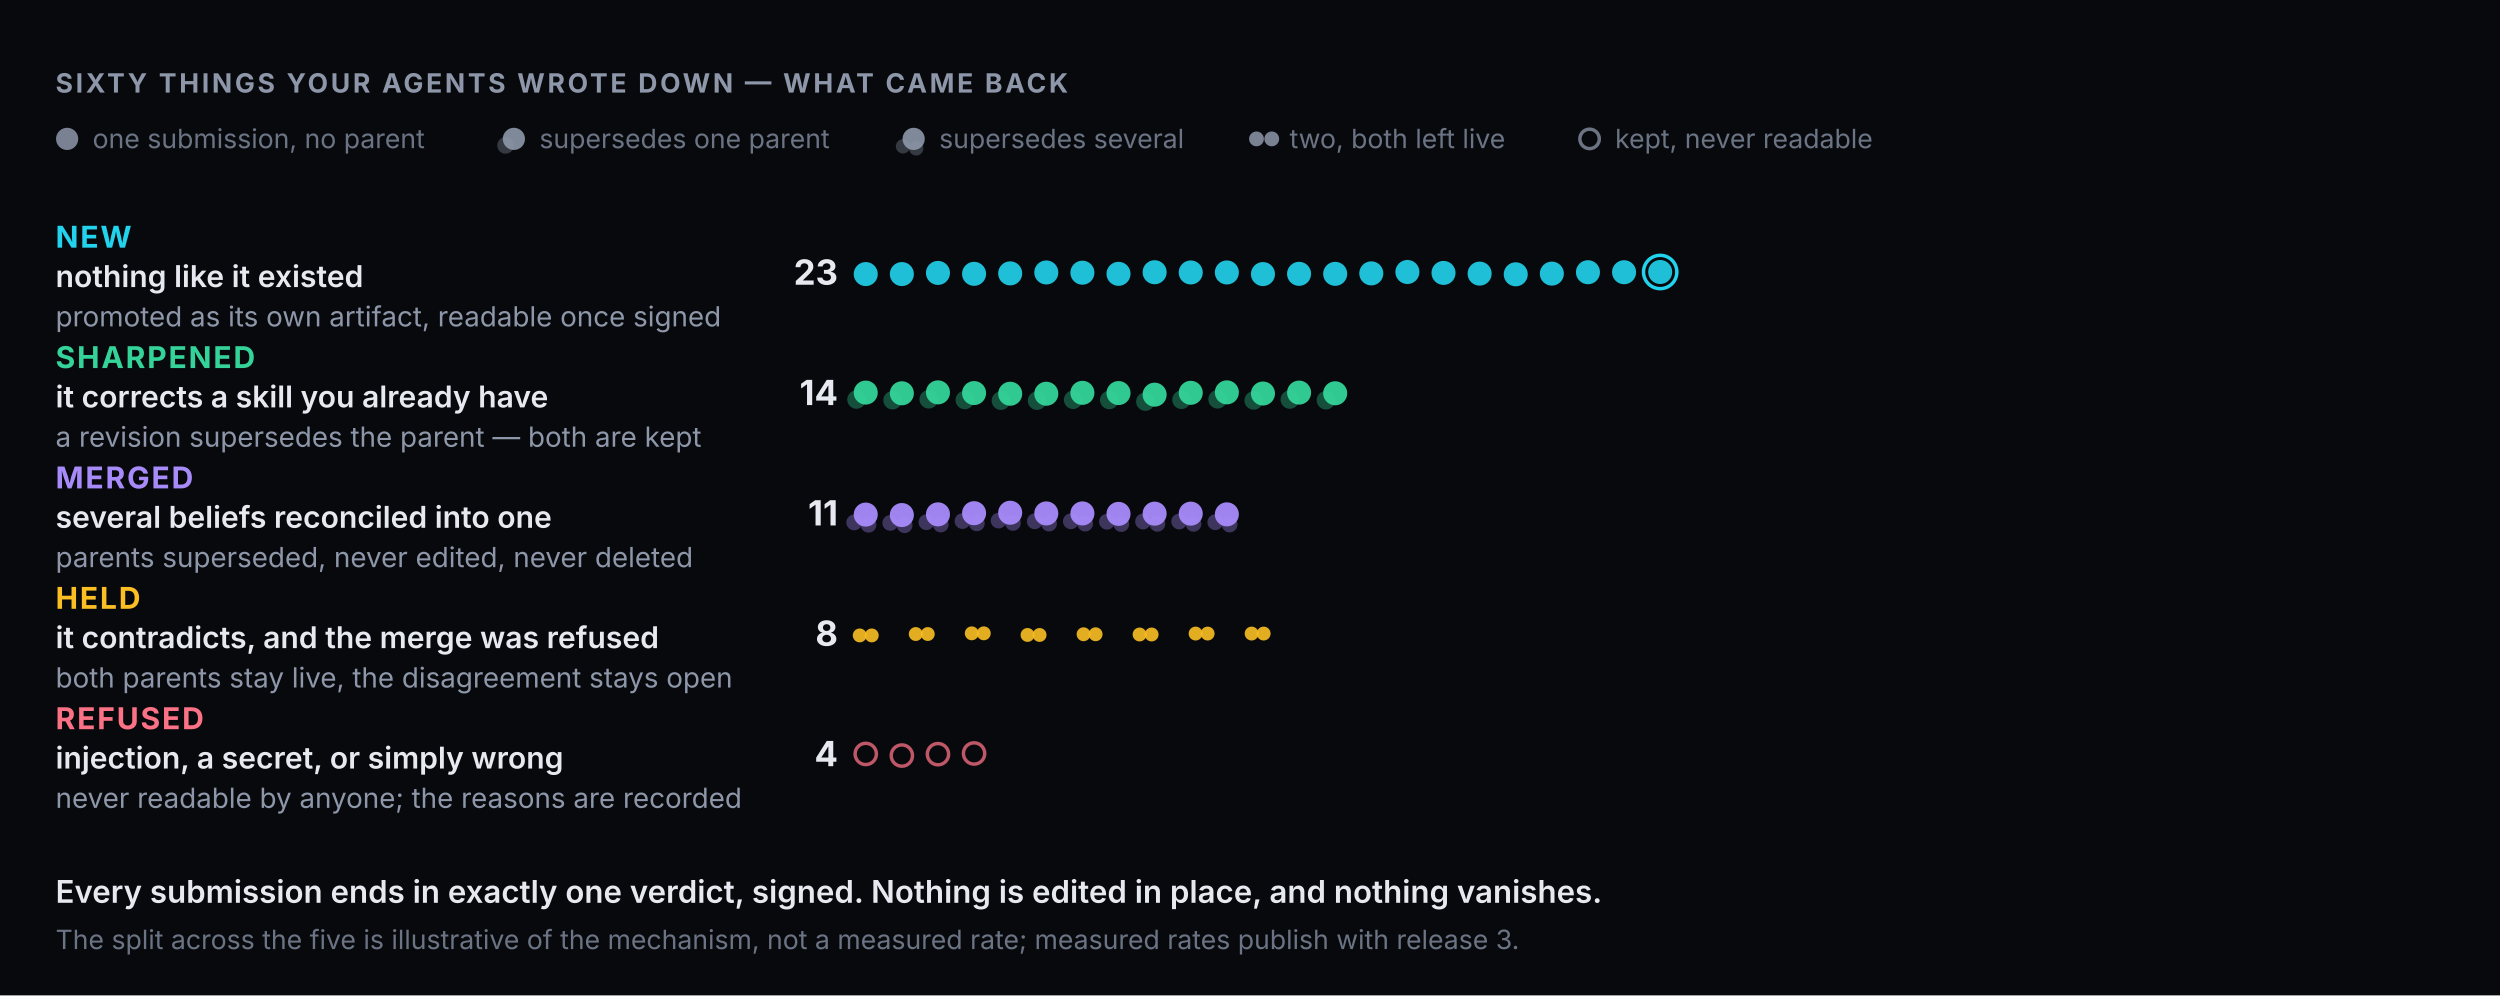
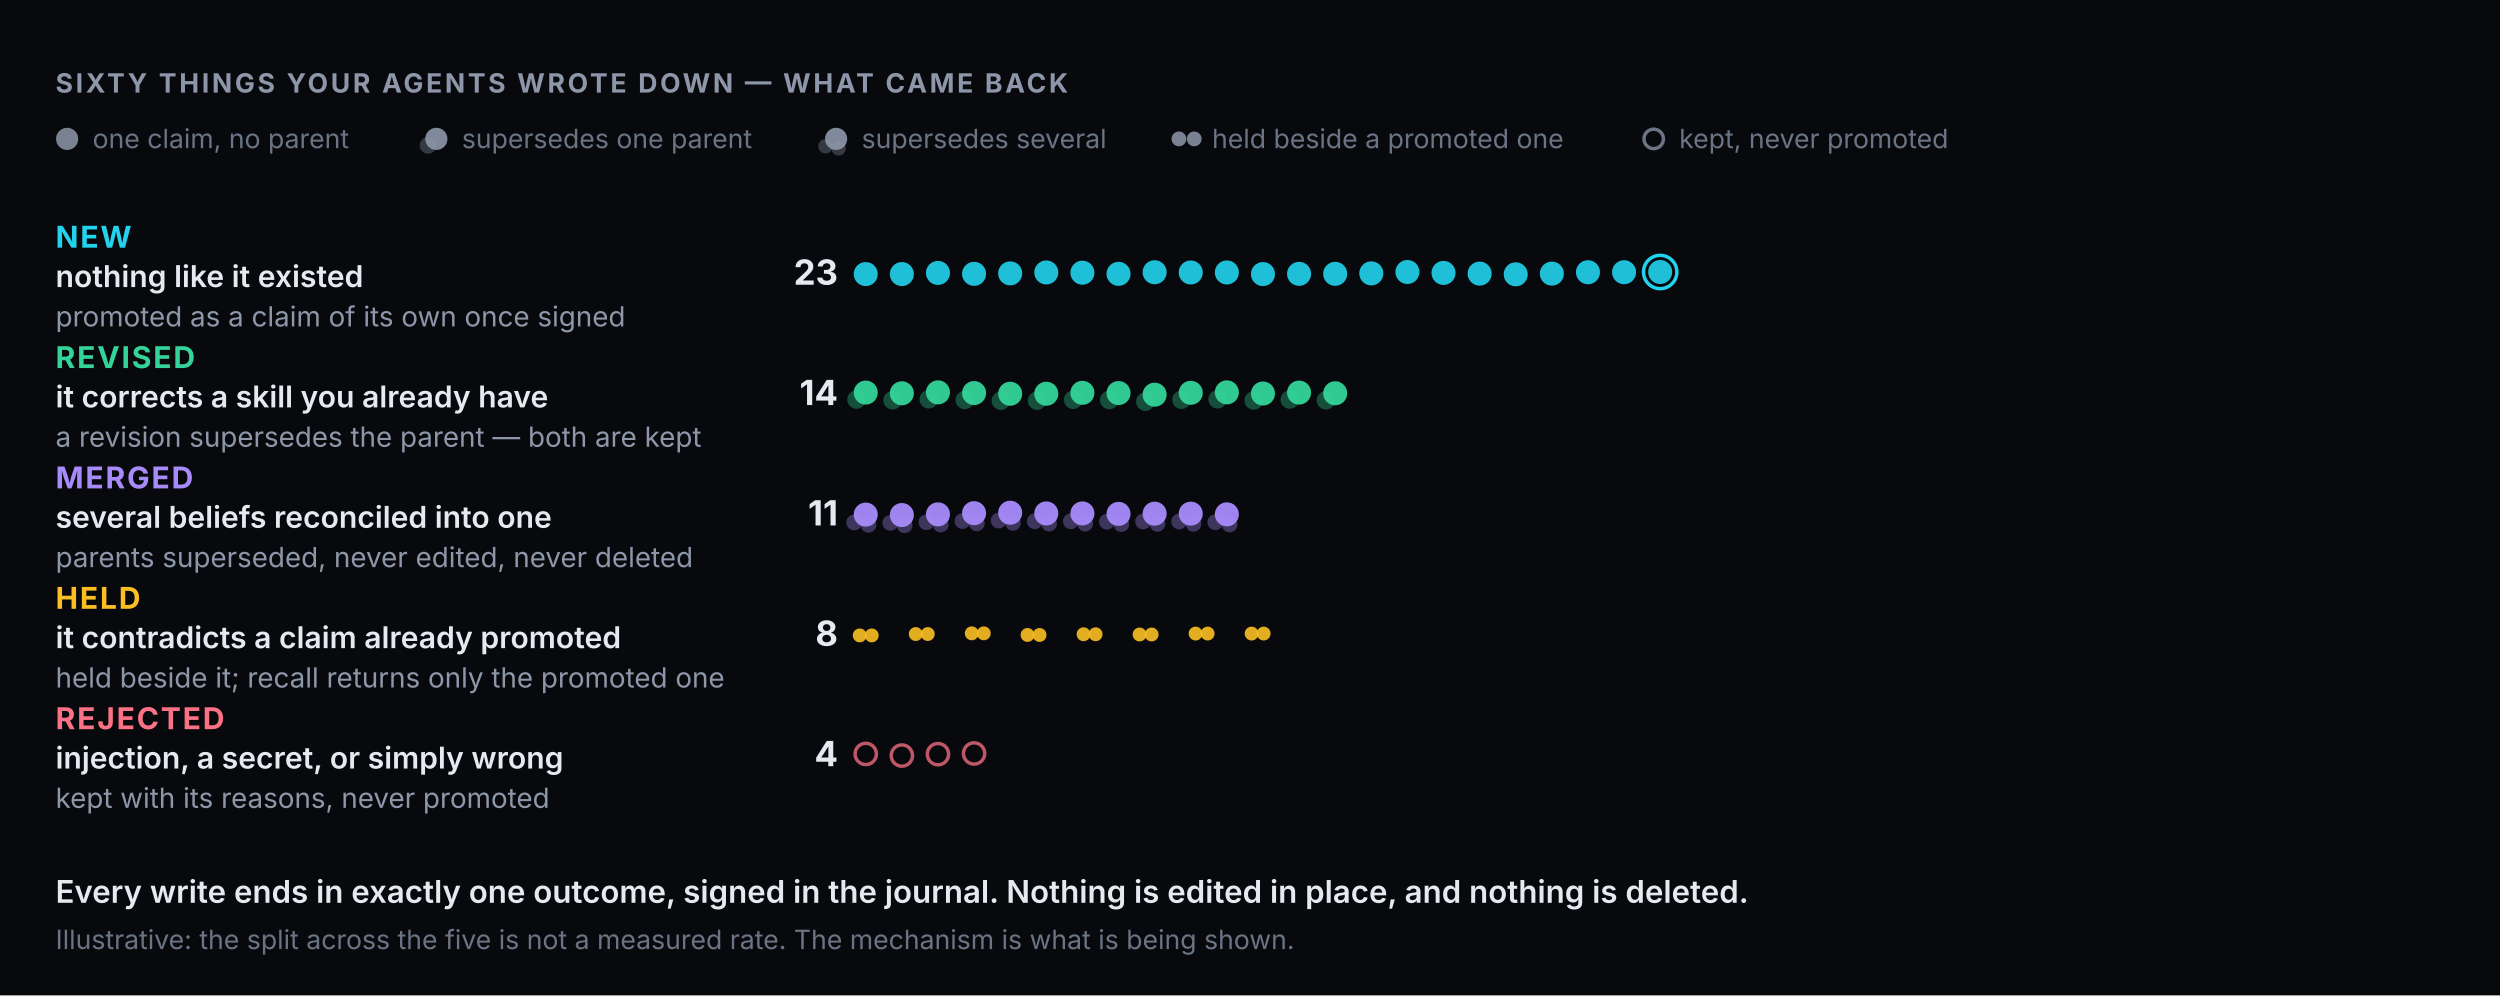
<svg xmlns="http://www.w3.org/2000/svg" viewBox="0 0 1080 430" width="1080" height="430" role="img" aria-labelledby="t d" font-family="ui-sans-serif, system-ui, -apple-system, 'Segoe UI', Inter, sans-serif">
  <defs>
    <style>
    .eyebrow { font-size:11.5px; font-weight:700; letter-spacing:.1em; fill:#8d97a9; }
    .vn   { font-size:13px; font-weight:700; letter-spacing:.06em; }
    .vc   { font-size:15px; font-weight:700; fill:#e6e9ef; }
    .vh   { font-size:13px; font-weight:600; fill:#e6e9ef; }
    .vt   { font-size:12px; fill:#8d97a9; }
    .foot { font-size:13.5px; font-weight:600; fill:#e6e9ef; }
    .cav  { font-size:11.5px; fill:#6b7484; }

    /* A reader who asks the OS for less motion gets the static figure. The only
-        motion is one ring on the newest submission; the figure reads standing still. */
+        motion is one ring on the newest arrival; the figure reads standing still. */
    @media (prefers-reduced-motion: reduce) { .mover { display:none; } }
  </style>
    <linearGradient id="rule" x1="0" y1="0" x2="1" y2="0">
      <stop offset="0" stop-color="#1e2430" stop-opacity="0" />
      <stop offset=".08" stop-color="#232b39" stop-opacity="1" />
      <stop offset=".92" stop-color="#232b39" stop-opacity="1" />
      <stop offset="1" stop-color="#1e2430" stop-opacity="0" />
    </linearGradient>
    <filter id="soft" x="-80%" y="-80%" width="260%" height="260%">
      <feGaussianBlur stdDeviation="2.6" result="b" />
      <feMerge>
        <feMergeNode in="b" />
        <feMergeNode in="SourceGraphic" />
      </feMerge>
    </filter>
  </defs>
  <rect width="1080" height="430" fill="#08090c" />
  <text class="eyebrow" x="24" y="40">SIXTY THINGS YOUR AGENTS WROTE DOWN — WHAT CAME BACK</text>
  <circle cx="29" cy="60" r="4.8" fill="#8d97a9" fill-opacity=".85" />
-   <text class="cav" x="40" y="64">one submission, no parent</text>
-   <circle cx="218.4" cy="62.8" r="3.6" fill="#8d97a9" fill-opacity=".34" />
-   <circle cx="222" cy="60" r="4.8" fill="#8d97a9" fill-opacity=".9" />
-   <text class="cav" x="233" y="64">supersedes one parent</text>
-   <circle cx="390.1" cy="63.2" r="3.1" fill="#8d97a9" fill-opacity=".34" />
-   <circle cx="395.8" cy="64.1" r="3.1" fill="#8d97a9" fill-opacity=".34" />
-   <circle cx="394.7" cy="60" r="4.8" fill="#8d97a9" fill-opacity=".9" />
-   <text class="cav" x="405.7" y="64">supersedes several</text>
-   <circle cx="542.8" cy="60" r="3.2" fill="#8d97a9" fill-opacity=".85" />
-   <circle cx="549.4" cy="60" r="3.2" fill="#8d97a9" fill-opacity=".85" />
-   <text class="cav" x="557.1" y="64">two, both left live</text>
-   <circle cx="686.7" cy="60" r="4.2" fill="none" stroke="#8d97a9" stroke-width="1.5" stroke-opacity=".75" />
-   <text class="cav" x="697.7" y="64">kept, never readable</text>
+   <text class="cav" x="40" y="64">one claim, no parent</text>
+   <circle cx="184.9" cy="62.8" r="3.6" fill="#8d97a9" fill-opacity=".34" />
+   <circle cx="188.5" cy="60" r="4.8" fill="#8d97a9" fill-opacity=".9" />
+   <text class="cav" x="199.5" y="64">supersedes one parent</text>
+   <circle cx="356.6" cy="63.2" r="3.1" fill="#8d97a9" fill-opacity=".34" />
+   <circle cx="362.3" cy="64.1" r="3.1" fill="#8d97a9" fill-opacity=".34" />
+   <circle cx="361.2" cy="60" r="4.8" fill="#8d97a9" fill-opacity=".9" />
+   <text class="cav" x="372.2" y="64">supersedes several</text>
+   <circle cx="509.3" cy="60" r="3.2" fill="#8d97a9" fill-opacity=".85" />
+   <circle cx="515.9" cy="60" r="3.2" fill="#8d97a9" fill-opacity=".85" />
+   <text class="cav" x="523.6" y="64">held beside a promoted one</text>
+   <circle cx="714.4" cy="60" r="4.2" fill="none" stroke="#8d97a9" stroke-width="1.5" stroke-opacity=".75" />
+   <text class="cav" x="725.4" y="64">kept, never promoted</text>
  <path d="M 24 76 L 1056 76" stroke="url(#rule)" stroke-width="1" fill="none" />
  <text class="vn" x="24" y="107" fill="#22d3ee">NEW</text>
  <text class="vh" x="24" y="124">nothing like it existed</text>
-   <text class="vt" x="24" y="141">promoted as its own artifact, readable once signed</text>
+   <text class="vt" x="24" y="141">promoted as a claim of its own once signed</text>
  <text class="vc" x="362" y="123" text-anchor="end" fill="#22d3ee">23</text>
  <circle cx="374.0" cy="118.4" r="5.2" fill="#22d3ee" fill-opacity=".9" />
  <circle cx="389.6" cy="118.4" r="5.2" fill="#22d3ee" fill-opacity=".9" />
  <circle cx="405.2" cy="117.9" r="5.2" fill="#22d3ee" fill-opacity=".9" />
  <circle cx="420.8" cy="118.3" r="5.2" fill="#22d3ee" fill-opacity=".9" />
  <circle cx="436.4" cy="118.1" r="5.2" fill="#22d3ee" fill-opacity=".9" />
  <circle cx="452.0" cy="117.7" r="5.2" fill="#22d3ee" fill-opacity=".9" />
  <circle cx="467.6" cy="117.8" r="5.2" fill="#22d3ee" fill-opacity=".9" />
  <circle cx="483.2" cy="118.3" r="5.2" fill="#22d3ee" fill-opacity=".9" />
  <circle cx="498.8" cy="117.6" r="5.2" fill="#22d3ee" fill-opacity=".9" />
  <circle cx="514.4" cy="117.7" r="5.2" fill="#22d3ee" fill-opacity=".9" />
  <circle cx="530.0" cy="117.7" r="5.2" fill="#22d3ee" fill-opacity=".9" />
  <circle cx="545.6" cy="118.4" r="5.2" fill="#22d3ee" fill-opacity=".9" />
  <circle cx="561.2" cy="118.3" r="5.2" fill="#22d3ee" fill-opacity=".9" />
  <circle cx="576.8" cy="118.3" r="5.2" fill="#22d3ee" fill-opacity=".9" />
  <circle cx="592.4" cy="118.1" r="5.2" fill="#22d3ee" fill-opacity=".9" />
  <circle cx="608.0" cy="117.5" r="5.2" fill="#22d3ee" fill-opacity=".9" />
  <circle cx="623.6" cy="117.9" r="5.2" fill="#22d3ee" fill-opacity=".9" />
  <circle cx="639.2" cy="118.2" r="5.2" fill="#22d3ee" fill-opacity=".9" />
  <circle cx="654.8" cy="118.5" r="5.2" fill="#22d3ee" fill-opacity=".9" />
  <circle cx="670.4" cy="118.2" r="5.2" fill="#22d3ee" fill-opacity=".9" />
  <circle cx="686.0" cy="117.6" r="5.2" fill="#22d3ee" fill-opacity=".9" />
  <circle cx="701.6" cy="117.6" r="5.2" fill="#22d3ee" fill-opacity=".9" />
  <circle cx="717.2" cy="117.5" r="5.2" fill="#22d3ee" fill-opacity=".9" />
-   <text class="vn" x="24" y="159" fill="#34d399">SHARPENED</text>
+   <text class="vn" x="24" y="159" fill="#34d399">REVISED</text>
  <text class="vh" x="24" y="176">it corrects a skill you already have</text>
  <text class="vt" x="24" y="193">a revision supersedes the parent — both are kept</text>
  <text class="vc" x="362" y="175" text-anchor="end" fill="#34d399">14</text>
  <circle cx="370.0" cy="172.6" r="4" fill="#34d399" fill-opacity=".34" />
  <circle cx="374.0" cy="169.6" r="5.2" fill="#34d399" fill-opacity=".95" />
  <circle cx="385.6" cy="172.9" r="4" fill="#34d399" fill-opacity=".34" />
  <circle cx="389.6" cy="169.9" r="5.2" fill="#34d399" fill-opacity=".95" />
  <circle cx="401.2" cy="172.5" r="4" fill="#34d399" fill-opacity=".34" />
  <circle cx="405.2" cy="169.5" r="5.2" fill="#34d399" fill-opacity=".95" />
  <circle cx="416.8" cy="172.8" r="4" fill="#34d399" fill-opacity=".34" />
  <circle cx="420.8" cy="169.8" r="5.2" fill="#34d399" fill-opacity=".95" />
  <circle cx="432.4" cy="173.1" r="4" fill="#34d399" fill-opacity=".34" />
  <circle cx="436.4" cy="170.1" r="5.2" fill="#34d399" fill-opacity=".95" />
  <circle cx="448.0" cy="173.1" r="4" fill="#34d399" fill-opacity=".34" />
  <circle cx="452.0" cy="170.1" r="5.2" fill="#34d399" fill-opacity=".95" />
  <circle cx="463.6" cy="172.7" r="4" fill="#34d399" fill-opacity=".34" />
  <circle cx="467.6" cy="169.7" r="5.2" fill="#34d399" fill-opacity=".95" />
  <circle cx="479.2" cy="172.8" r="4" fill="#34d399" fill-opacity=".34" />
  <circle cx="483.2" cy="169.8" r="5.2" fill="#34d399" fill-opacity=".95" />
  <circle cx="494.8" cy="173.5" r="4" fill="#34d399" fill-opacity=".34" />
  <circle cx="498.8" cy="170.5" r="5.2" fill="#34d399" fill-opacity=".95" />
  <circle cx="510.4" cy="172.7" r="4" fill="#34d399" fill-opacity=".34" />
  <circle cx="514.4" cy="169.7" r="5.2" fill="#34d399" fill-opacity=".95" />
  <circle cx="526.0" cy="172.5" r="4" fill="#34d399" fill-opacity=".34" />
  <circle cx="530.0" cy="169.5" r="5.2" fill="#34d399" fill-opacity=".95" />
  <circle cx="541.6" cy="173.0" r="4" fill="#34d399" fill-opacity=".34" />
  <circle cx="545.6" cy="170.0" r="5.2" fill="#34d399" fill-opacity=".95" />
  <circle cx="557.2" cy="172.6" r="4" fill="#34d399" fill-opacity=".34" />
  <circle cx="561.2" cy="169.6" r="5.2" fill="#34d399" fill-opacity=".95" />
  <circle cx="572.8" cy="172.9" r="4" fill="#34d399" fill-opacity=".34" />
  <circle cx="576.8" cy="169.9" r="5.2" fill="#34d399" fill-opacity=".95" />
  <text class="vn" x="24" y="211" fill="#a78bfa">MERGED</text>
  <text class="vh" x="24" y="228">several beliefs reconciled into one</text>
  <text class="vt" x="24" y="245">parents superseded, never edited, never deleted</text>
  <text class="vc" x="362" y="227" text-anchor="end" fill="#a78bfa">11</text>
  <circle cx="369.0" cy="225.7" r="3.4" fill="#a78bfa" fill-opacity=".34" />
  <circle cx="375.2" cy="226.7" r="3.4" fill="#a78bfa" fill-opacity=".34" />
  <circle cx="374.0" cy="222.3" r="5.2" fill="#a78bfa" fill-opacity=".95" />
  <circle cx="384.6" cy="225.9" r="3.4" fill="#a78bfa" fill-opacity=".34" />
  <circle cx="390.8" cy="226.9" r="3.4" fill="#a78bfa" fill-opacity=".34" />
  <circle cx="389.6" cy="222.5" r="5.2" fill="#a78bfa" fill-opacity=".95" />
  <circle cx="400.2" cy="225.6" r="3.4" fill="#a78bfa" fill-opacity=".34" />
  <circle cx="406.4" cy="226.6" r="3.4" fill="#a78bfa" fill-opacity=".34" />
  <circle cx="405.2" cy="222.2" r="5.2" fill="#a78bfa" fill-opacity=".95" />
  <circle cx="415.8" cy="225.1" r="3.4" fill="#a78bfa" fill-opacity=".34" />
  <circle cx="422.0" cy="226.1" r="3.4" fill="#a78bfa" fill-opacity=".34" />
  <circle cx="420.8" cy="221.7" r="5.2" fill="#a78bfa" fill-opacity=".95" />
  <circle cx="431.4" cy="224.9" r="3.4" fill="#a78bfa" fill-opacity=".34" />
  <circle cx="437.6" cy="225.9" r="3.4" fill="#a78bfa" fill-opacity=".34" />
  <circle cx="436.4" cy="221.5" r="5.2" fill="#a78bfa" fill-opacity=".95" />
  <circle cx="447.0" cy="225.2" r="3.4" fill="#a78bfa" fill-opacity=".34" />
  <circle cx="453.2" cy="226.2" r="3.4" fill="#a78bfa" fill-opacity=".34" />
  <circle cx="452.0" cy="221.8" r="5.2" fill="#a78bfa" fill-opacity=".95" />
  <circle cx="462.6" cy="225.2" r="3.4" fill="#a78bfa" fill-opacity=".34" />
  <circle cx="468.8" cy="226.2" r="3.4" fill="#a78bfa" fill-opacity=".34" />
  <circle cx="467.6" cy="221.8" r="5.2" fill="#a78bfa" fill-opacity=".95" />
  <circle cx="478.2" cy="225.4" r="3.4" fill="#a78bfa" fill-opacity=".34" />
  <circle cx="484.4" cy="226.4" r="3.4" fill="#a78bfa" fill-opacity=".34" />
  <circle cx="483.2" cy="222.0" r="5.2" fill="#a78bfa" fill-opacity=".95" />
  <circle cx="493.8" cy="225.3" r="3.4" fill="#a78bfa" fill-opacity=".34" />
  <circle cx="500.0" cy="226.3" r="3.4" fill="#a78bfa" fill-opacity=".34" />
  <circle cx="498.8" cy="221.9" r="5.2" fill="#a78bfa" fill-opacity=".95" />
  <circle cx="509.4" cy="225.3" r="3.4" fill="#a78bfa" fill-opacity=".34" />
  <circle cx="515.6" cy="226.3" r="3.4" fill="#a78bfa" fill-opacity=".34" />
  <circle cx="514.4" cy="221.9" r="5.2" fill="#a78bfa" fill-opacity=".95" />
  <circle cx="525.0" cy="225.6" r="3.4" fill="#a78bfa" fill-opacity=".34" />
  <circle cx="531.2" cy="226.6" r="3.4" fill="#a78bfa" fill-opacity=".34" />
  <circle cx="530.0" cy="222.2" r="5.2" fill="#a78bfa" fill-opacity=".95" />
  <text class="vn" x="24" y="263" fill="#fbbf24">HELD</text>
-   <text class="vh" x="24" y="280">it contradicts, and the merge was refused</text>
-   <text class="vt" x="24" y="297">both parents stay live, the disagreement stays open</text>
+   <text class="vh" x="24" y="280">it contradicts a claim already promoted</text>
+   <text class="vt" x="24" y="297">held beside it; recall returns only the promoted one</text>
  <text class="vc" x="362" y="279" text-anchor="end" fill="#fbbf24">8</text>
  <circle cx="371.4" cy="274.5" r="3" fill="#fbbf24" fill-opacity=".9" />
  <circle cx="376.6" cy="274.5" r="3" fill="#fbbf24" fill-opacity=".9" />
  <circle cx="395.6" cy="273.9" r="3" fill="#fbbf24" fill-opacity=".9" />
  <circle cx="400.8" cy="273.9" r="3" fill="#fbbf24" fill-opacity=".9" />
  <circle cx="419.8" cy="273.6" r="3" fill="#fbbf24" fill-opacity=".9" />
  <circle cx="425.0" cy="273.6" r="3" fill="#fbbf24" fill-opacity=".9" />
  <circle cx="443.9" cy="274.3" r="3" fill="#fbbf24" fill-opacity=".9" />
  <circle cx="449.1" cy="274.3" r="3" fill="#fbbf24" fill-opacity=".9" />
  <circle cx="468.1" cy="274.0" r="3" fill="#fbbf24" fill-opacity=".9" />
  <circle cx="473.3" cy="274.0" r="3" fill="#fbbf24" fill-opacity=".9" />
  <circle cx="492.3" cy="274.1" r="3" fill="#fbbf24" fill-opacity=".9" />
  <circle cx="497.5" cy="274.1" r="3" fill="#fbbf24" fill-opacity=".9" />
  <circle cx="516.5" cy="273.7" r="3" fill="#fbbf24" fill-opacity=".9" />
  <circle cx="521.7" cy="273.7" r="3" fill="#fbbf24" fill-opacity=".9" />
  <circle cx="540.7" cy="273.7" r="3" fill="#fbbf24" fill-opacity=".9" />
  <circle cx="545.9" cy="273.7" r="3" fill="#fbbf24" fill-opacity=".9" />
-   <text class="vn" x="24" y="315" fill="#fb7185">REFUSED</text>
+   <text class="vn" x="24" y="315" fill="#fb7185">REJECTED</text>
  <text class="vh" x="24" y="332">injection, a secret, or simply wrong</text>
-   <text class="vt" x="24" y="349">never readable by anyone; the reasons are recorded</text>
+   <text class="vt" x="24" y="349">kept with its reasons, never promoted</text>
  <text class="vc" x="362" y="331" text-anchor="end" fill="#fb7185">4</text>
  <circle cx="374.0" cy="325.7" r="4.6" fill="none" stroke="#fb7185" stroke-width="1.5" stroke-opacity=".75" />
  <circle cx="389.6" cy="326.4" r="4.6" fill="none" stroke="#fb7185" stroke-width="1.5" stroke-opacity=".75" />
  <circle cx="405.2" cy="325.8" r="4.6" fill="none" stroke="#fb7185" stroke-width="1.5" stroke-opacity=".75" />
  <circle cx="420.8" cy="325.5" r="4.6" fill="none" stroke="#fb7185" stroke-width="1.5" stroke-opacity=".75" />
  <circle class="mover" cx="717.2" cy="117.5" r="7.2" fill="none" stroke="#22d3ee" stroke-width="1.5">
    <animate attributeName="r" dur="3.6s" repeatCount="indefinite" values="7.2;16.2;7.2" keyTimes="0;0.5;1" />
    <animate attributeName="stroke-opacity" dur="3.6s" repeatCount="indefinite" values=".85;0;.85" keyTimes="0;0.5;1" />
  </circle>
  <path d="M 24 364 L 1056 364" stroke="url(#rule)" stroke-width="1" fill="none" />
-   <text class="foot" x="24" y="390">Every submission ends in exactly one verdict, signed. Nothing is edited in place, and nothing vanishes.</text>
-   <text class="cav" x="24" y="410">The split across the five is illustrative of the mechanism, not a measured rate; measured rates publish with release 3.</text>
+   <text class="foot" x="24" y="390">Every write ends in exactly one outcome, signed in the journal. Nothing is edited in place, and nothing is deleted.</text>
+   <text class="cav" x="24" y="410">Illustrative: the split across the five is not a measured rate. The mechanism is what is being shown.</text>
</svg>
